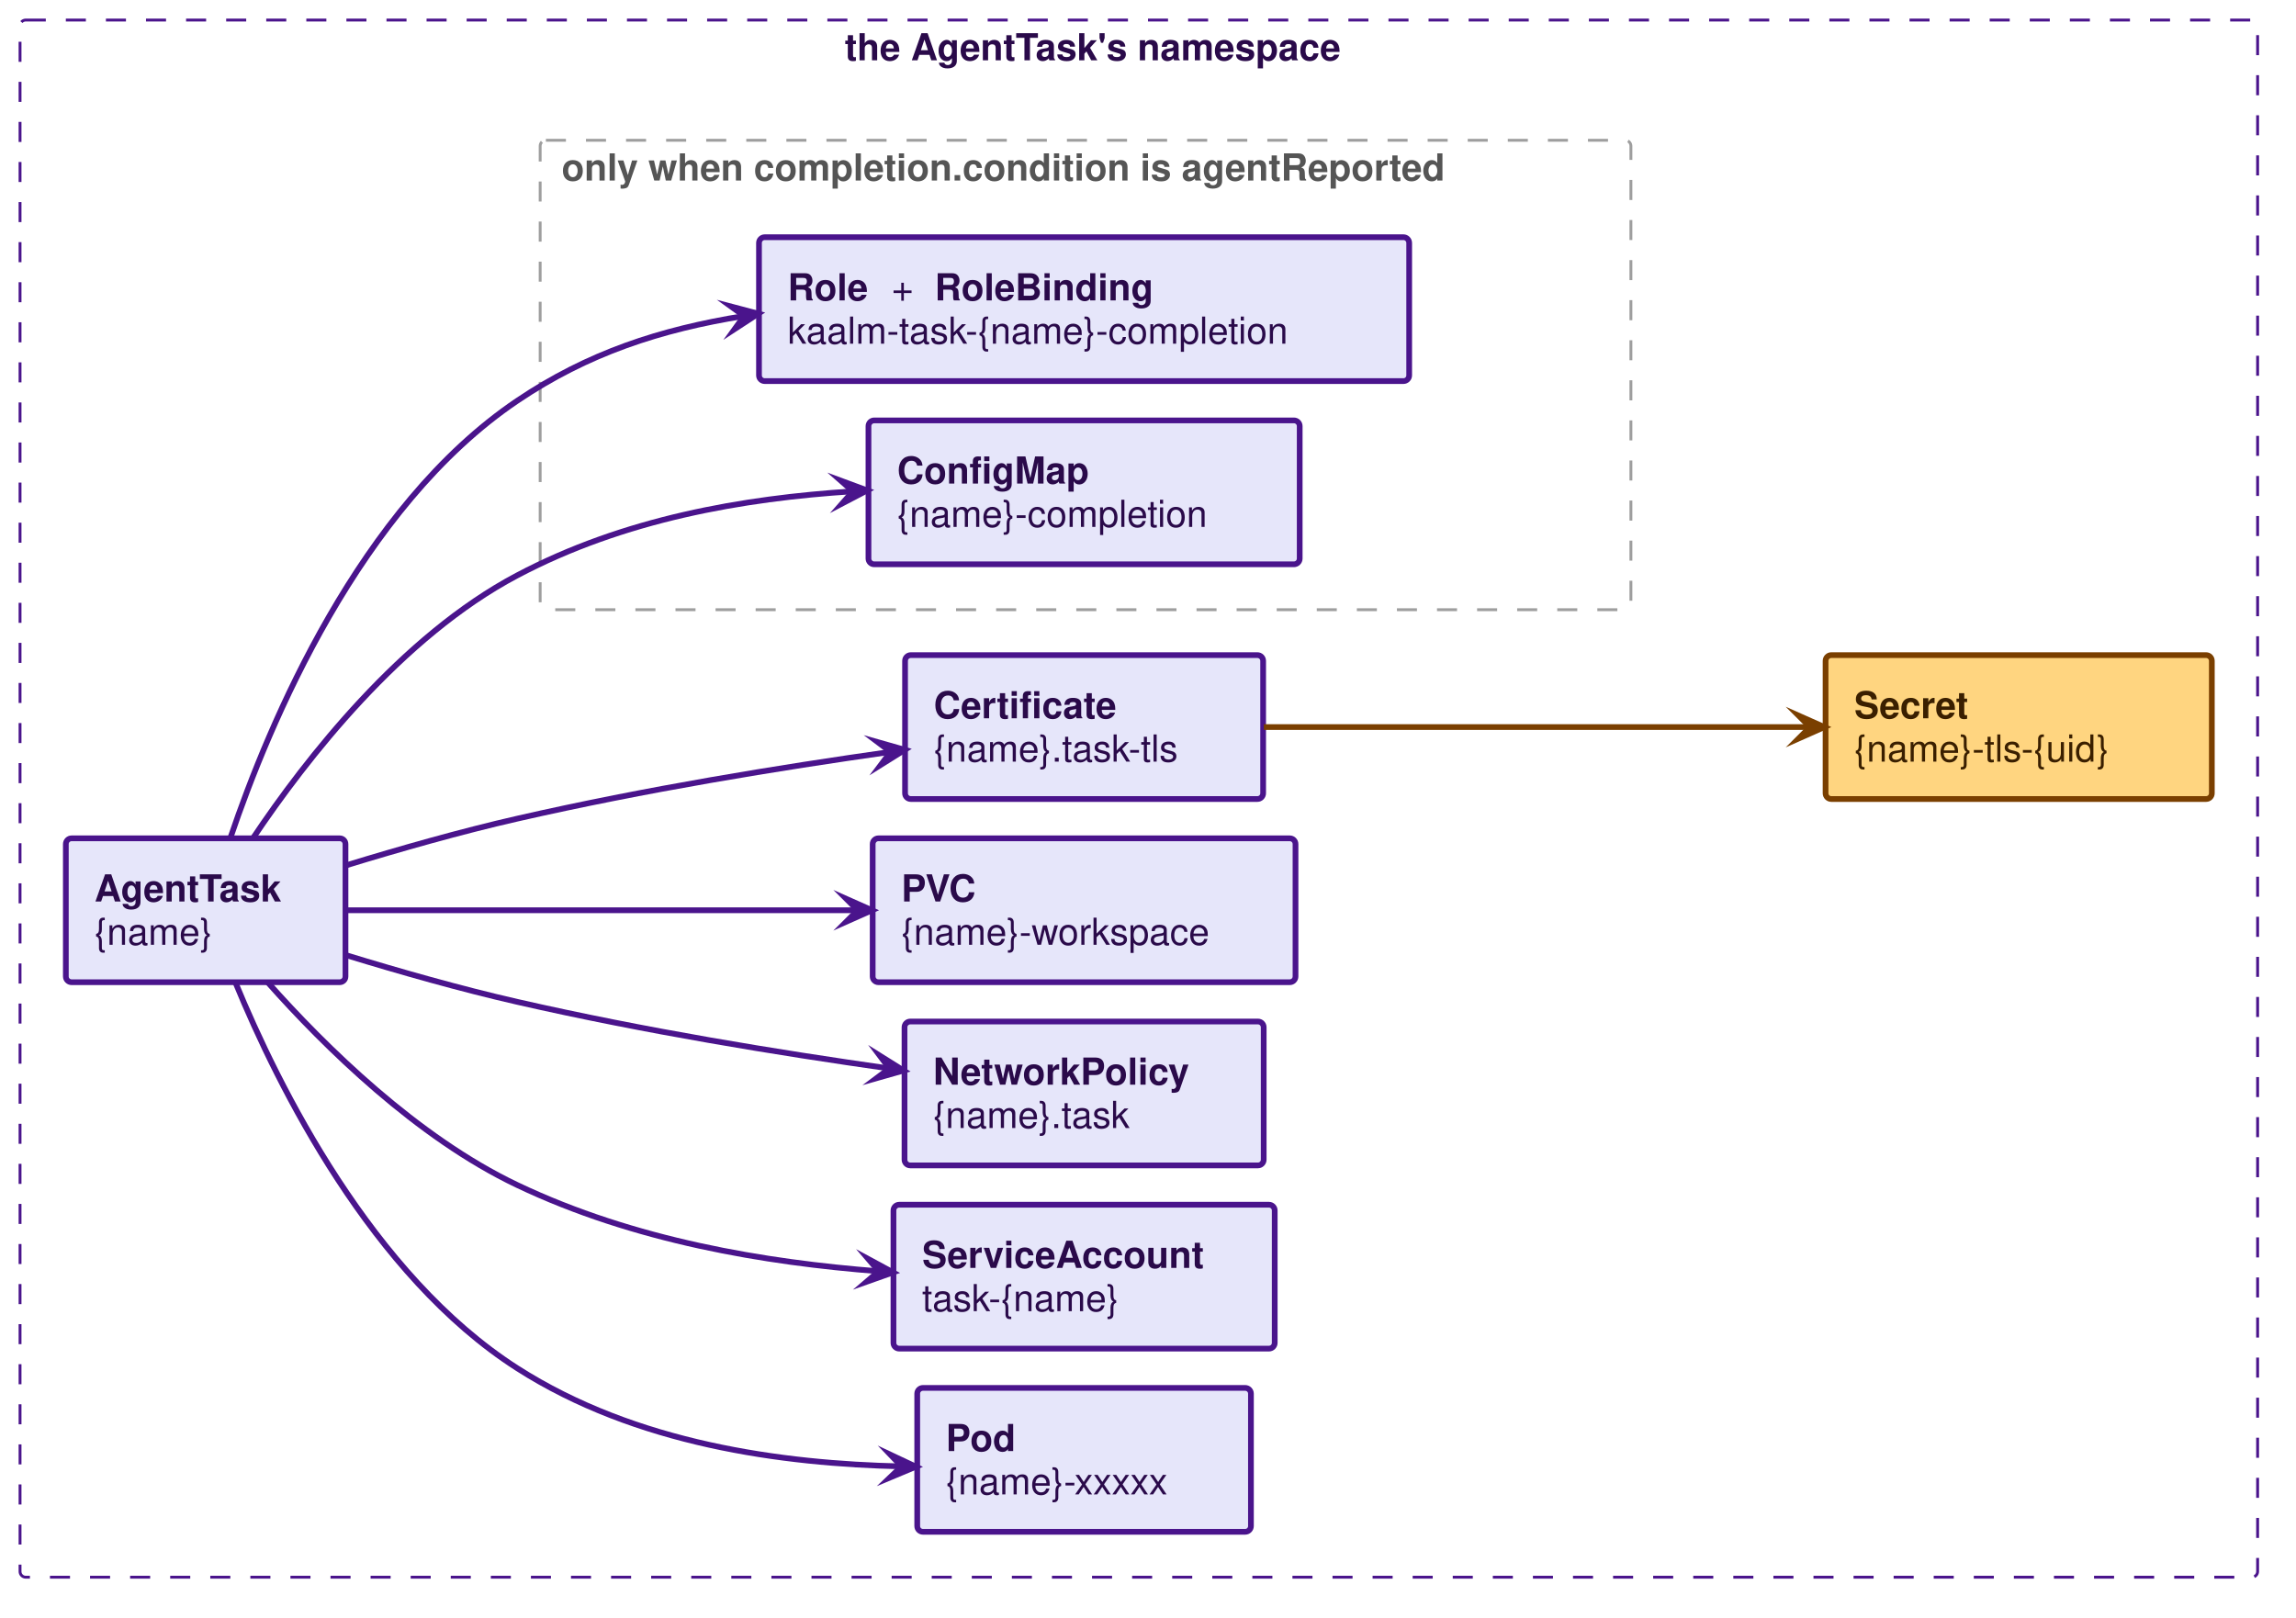
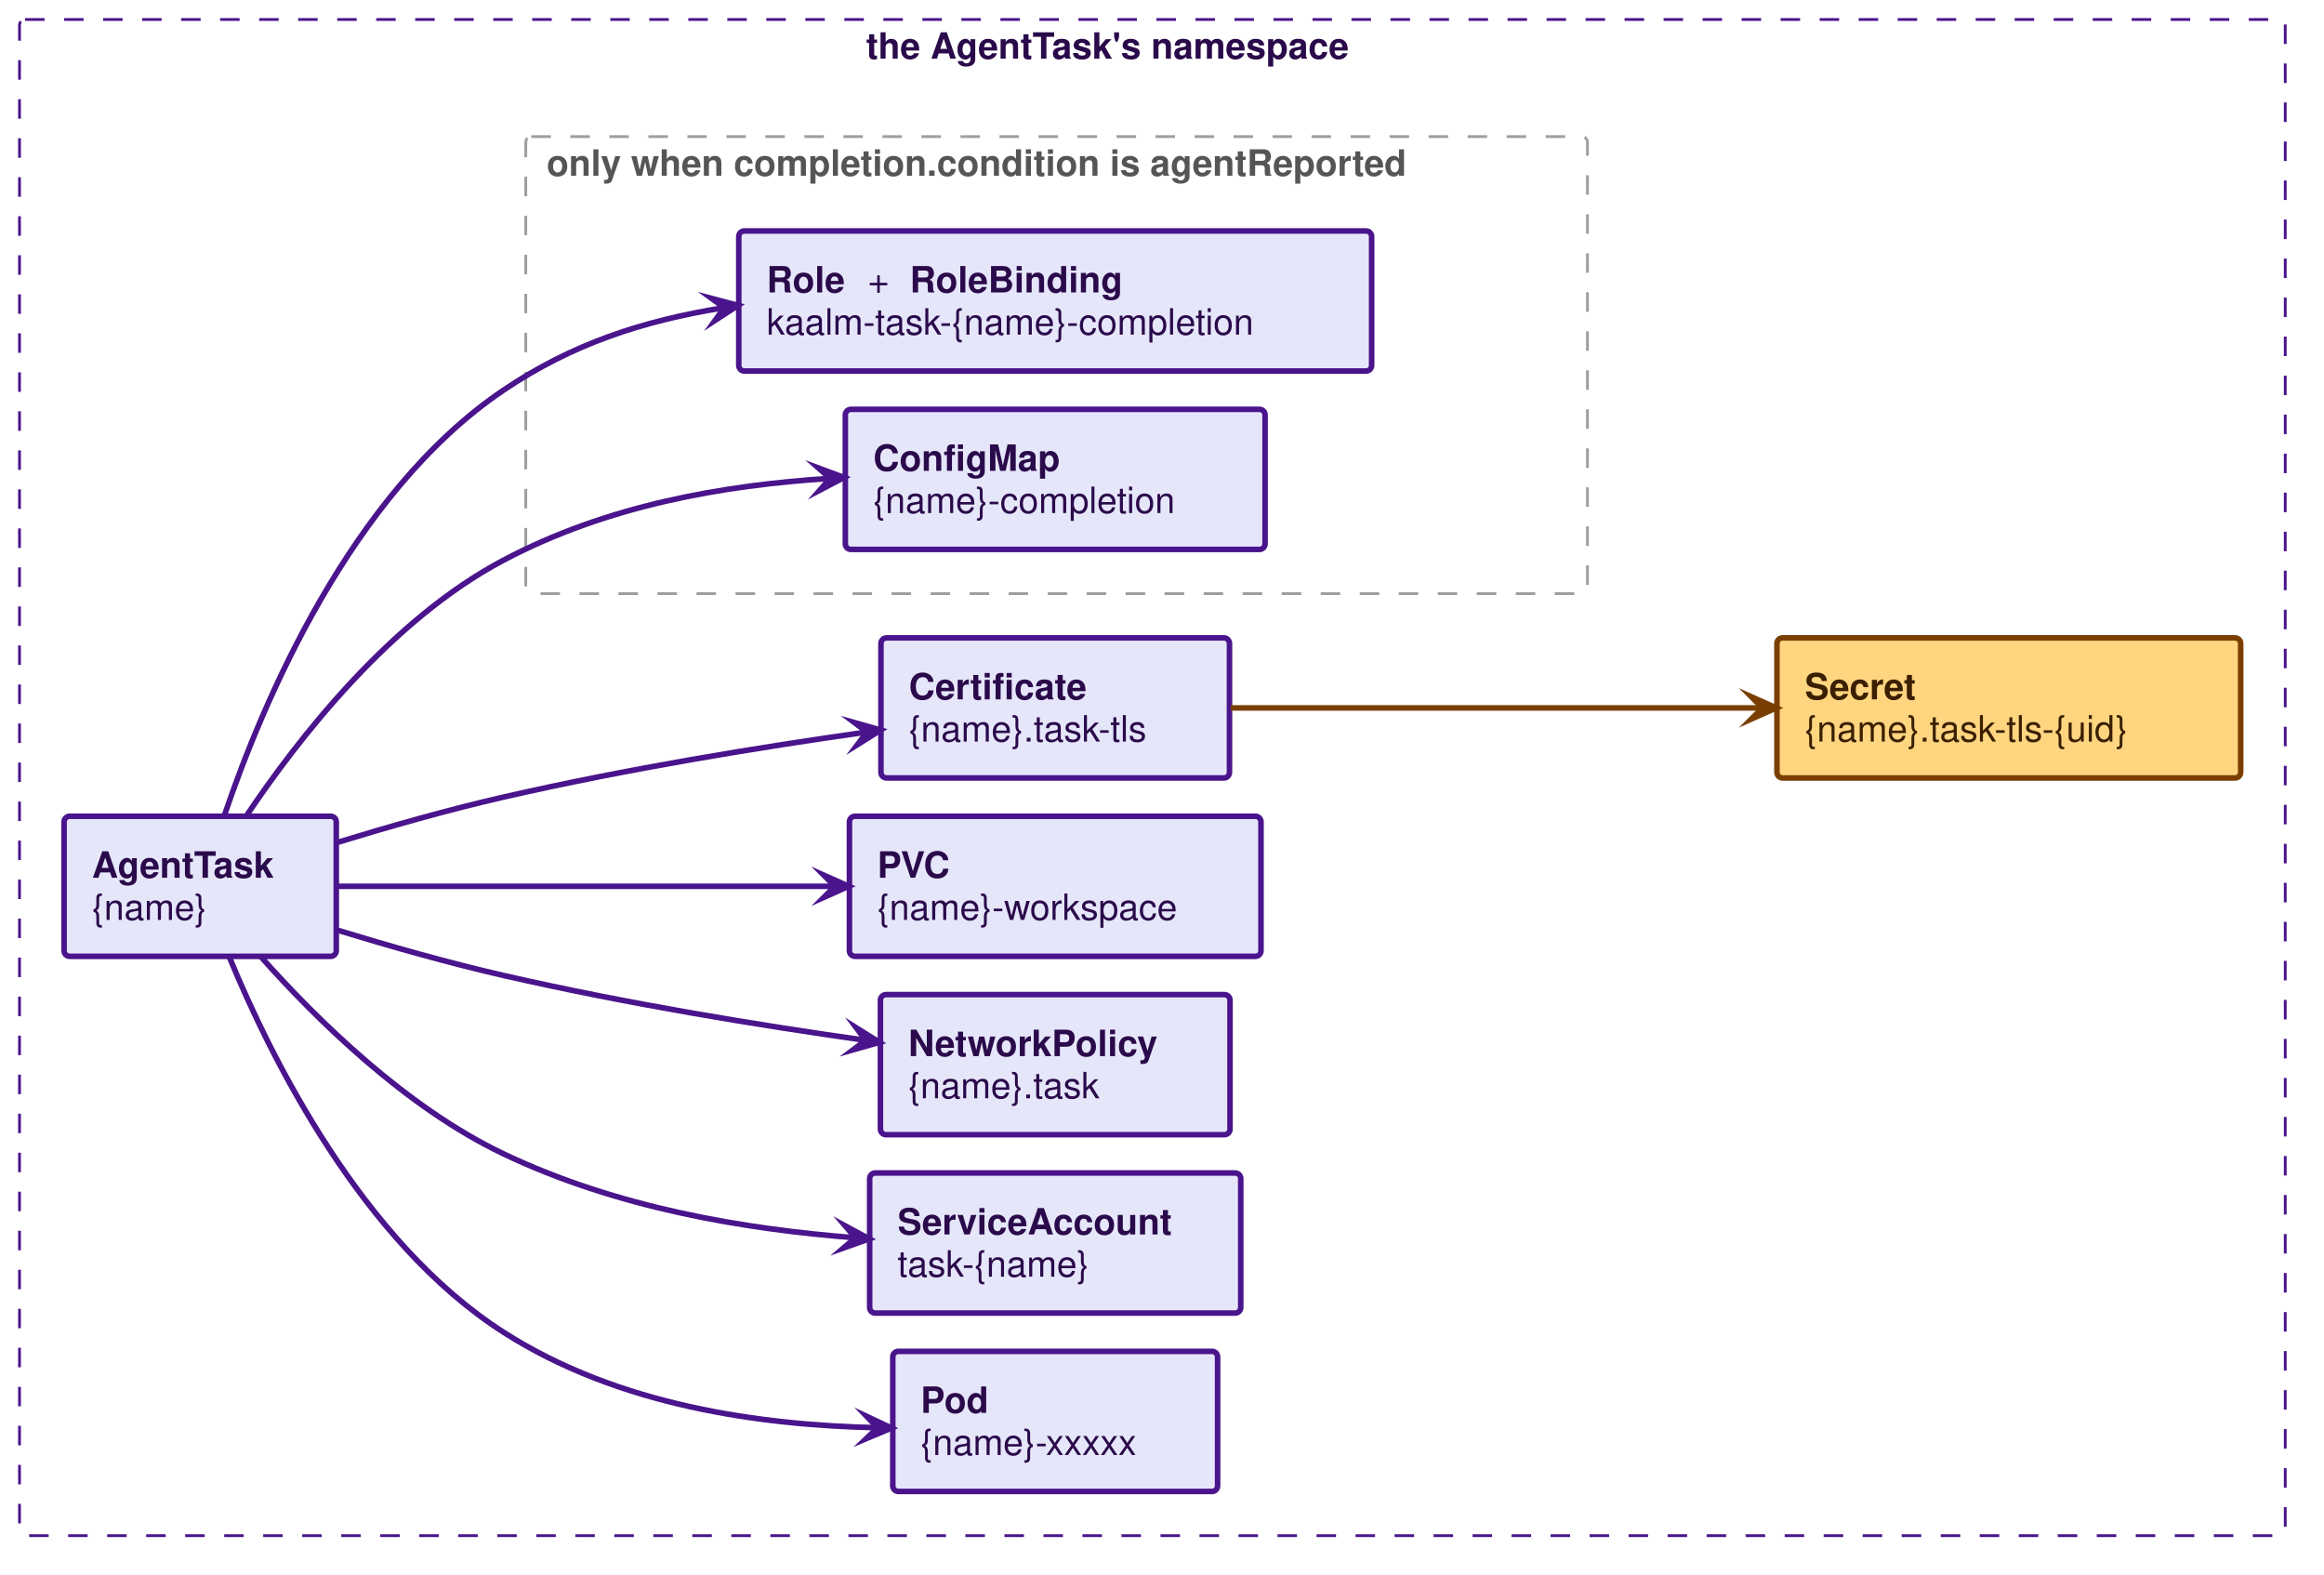
- <svg xmlns="http://www.w3.org/2000/svg" version="1.1" data-diagram-type="DESCRIPTION" style="width:802px;height:565px;" width="802px" height="565px" viewBox="0 0 802 565" zoomAndPan="magnify" preserveAspectRatio="none" contentStyleType="text/css">
+ <svg xmlns="http://www.w3.org/2000/svg" version="1.1" data-diagram-type="DESCRIPTION" style="width:834px;height:565px;" width="834px" height="565px" viewBox="0 0 834 565" zoomAndPan="magnify" preserveAspectRatio="none" contentStyleType="text/css">
  <defs />
  <g font-family="sans-serif" lengthAdjust="spacing">
    <g class="cluster" data-qualified-name="ns" id="ent0001" data-source-line="13">
-       <rect x="7" y="7" width="781.59" height="544" fill="none" style="stroke:#4A148C;stroke-width:1;stroke-dasharray:7,7;" rx="2" ry="2" />
-       <text x="295.065" y="21.067" fill="#2A0A4A" font-size="13" textLength="205.461" font-weight="700" font-family="Helvetica">the AgentTask's namespace</text>
+       <rect x="7" y="7" width="813.09" height="544" fill="none" style="stroke:#4A148C;stroke-width:1;stroke-dasharray:7,7;" rx="2" ry="2" />
+       <text x="310.815" y="21.067" fill="#2A0A4A" font-size="13" textLength="205.461" font-weight="700" font-family="Helvetica">the AgentTask's namespace</text>
    </g>
    <g class="cluster" data-qualified-name="ns.reported" id="ent0009" data-source-line="21">
      <rect x="188.68" y="49" width="381" height="164" fill="none" style="stroke:#9E9E9E;stroke-width:1;stroke-dasharray:7,7;" rx="2" ry="2" />
      <text x="196.183" y="63.067" fill="#555" font-size="13" textLength="365.993" font-weight="700" font-family="Helvetica">only when completion.condition is agentReported</text>
    </g>
    <g class="entity" data-qualified-name="ns.task" id="ent0002" data-source-line="14">
      <rect x="23" y="292.87" width="97.676" height="50.266" fill="#E6E6FA" style="stroke:#4A148C;stroke-width:2;" rx="2" ry="2" />
      <text x="33" y="314.937" fill="#2A0A4A" font-size="13" textLength="77.676" font-weight="700" font-family="Helvetica">AgentTask</text>
      <text x="33" y="330.07" fill="#2A0A4A" font-size="13" textLength="53.409" font-family="Helvetica">{name}</text>
    </g>
    <g class="entity" data-qualified-name="ns.pod" id="ent0003" data-source-line="15">
      <rect x="320.39" y="484.87" width="116.567" height="50.266" fill="#E6E6FA" style="stroke:#4A148C;stroke-width:2;" rx="2" ry="2" />
      <text x="330.39" y="506.937" fill="#2A0A4A" font-size="13" textLength="27.765" font-weight="700" font-family="Helvetica">Pod</text>
      <text x="330.39" y="522.07" fill="#2A0A4A" font-size="13" textLength="96.567" font-family="Helvetica">{name}-xxxxx</text>
    </g>
    <g class="entity" data-qualified-name="ns.sa" id="ent0004" data-source-line="16">
      <rect x="312.09" y="420.87" width="133.172" height="50.266" fill="#E6E6FA" style="stroke:#4A148C;stroke-width:2;" rx="2" ry="2" />
      <text x="322.09" y="442.937" fill="#2A0A4A" font-size="13" textLength="113.172" font-weight="700" font-family="Helvetica">ServiceAccount</text>
      <text x="322.09" y="458.07" fill="#2A0A4A" font-size="13" textLength="85.465" font-family="Helvetica">task-{name}</text>
    </g>
    <g class="entity" data-qualified-name="ns.np" id="ent0005" data-source-line="17">
      <rect x="315.95" y="356.87" width="125.46" height="50.266" fill="#E6E6FA" style="stroke:#4A148C;stroke-width:2;" rx="2" ry="2" />
      <text x="325.95" y="378.937" fill="#2A0A4A" font-size="13" textLength="105.46" font-weight="700" font-family="Helvetica">NetworkPolicy</text>
      <text x="325.95" y="394.07" fill="#2A0A4A" font-size="13" textLength="84.906" font-family="Helvetica">{name}.task</text>
    </g>
    <g class="entity" data-qualified-name="ns.pvc" id="ent0006" data-source-line="18">
      <rect x="304.83" y="292.87" width="147.696" height="50.266" fill="#E6E6FA" style="stroke:#4A148C;stroke-width:2;" rx="2" ry="2" />
      <text x="314.83" y="314.937" fill="#2A0A4A" font-size="13" textLength="29.129" font-weight="700" font-family="Helvetica">PVC</text>
      <text x="314.83" y="330.07" fill="#2A0A4A" font-size="13" textLength="127.696" font-family="Helvetica">{name}-workspace</text>
    </g>
    <g class="entity" data-qualified-name="ns.cert" id="ent0007" data-source-line="19">
      <rect x="316.14" y="228.87" width="125.079" height="50.266" fill="#E6E6FA" style="stroke:#4A148C;stroke-width:2;" rx="2" ry="2" />
      <text x="326.14" y="250.937" fill="#2A0A4A" font-size="13" textLength="77.061" font-weight="700" font-family="Helvetica">Certificate</text>
      <text x="326.14" y="266.07" fill="#2A0A4A" font-size="13" textLength="105.079" font-family="Helvetica">{name}.task-tls</text>
    </g>
    <g class="entity" data-qualified-name="ns.secret" id="ent0008" data-source-line="20">
-       <rect x="637.68" y="228.87" width="134.918" height="50.266" fill="#FFD580" style="stroke:#7A3F00;stroke-width:2;" rx="2" ry="2" />
+       <rect x="637.68" y="228.87" width="166.415" height="50.266" fill="#FFD580" style="stroke:#7A3F00;stroke-width:2;" rx="2" ry="2" />
      <text x="647.68" y="250.937" fill="#3A1F00" font-size="13" textLength="47.328" font-weight="700" font-family="Helvetica">Secret</text>
-       <text x="647.68" y="266.07" fill="#3A1F00" font-size="13" textLength="114.918" font-family="Helvetica">{name}-tls-{uid}</text>
+       <text x="647.68" y="266.07" fill="#3A1F00" font-size="13" textLength="146.415" font-family="Helvetica">{name}.task-tls-{uid}</text>
    </g>
    <g class="entity" data-qualified-name="ns.reported.cm" id="ent0010" data-source-line="22">
      <rect x="303.36" y="146.87" width="150.628" height="50.266" fill="#E6E6FA" style="stroke:#4A148C;stroke-width:2;" rx="2" ry="2" />
      <text x="313.36" y="168.937" fill="#2A0A4A" font-size="13" textLength="78.159" font-weight="700" font-family="Helvetica">ConfigMap</text>
      <text x="313.36" y="184.07" fill="#2A0A4A" font-size="13" textLength="130.628" font-family="Helvetica">{name}-completion</text>
    </g>
    <g class="entity" data-qualified-name="ns.reported.rbac" id="ent0011" data-source-line="23">
      <rect x="265.12" y="82.87" width="227.111" height="50.266" fill="#E6E6FA" style="stroke:#4A148C;stroke-width:2;" rx="2" ry="2" />
      <text x="275.12" y="104.937" fill="#2A0A4A" font-size="13" textLength="32.214" font-weight="700" font-family="Helvetica">Role</text>
      <text x="307.334" y="104.937" fill="#2A0A4A" font-size="13" font-family="Helvetica"> </text>
      <text x="311.467" y="104.937" fill="#2A0A4A" font-size="13" font-family="Helvetica">+</text>
      <text x="322.359" y="104.937" fill="#2A0A4A" font-size="13" font-family="Helvetica"> </text>
      <text x="326.492" y="104.937" fill="#2A0A4A" font-size="13" textLength="88.156" font-weight="700" font-family="Helvetica">RoleBinding</text>
      <text x="275.12" y="120.07" fill="#2A0A4A" font-size="13" textLength="207.111" font-family="Helvetica">kaalm-task-{name}-completion</text>
    </g>
    <g class="link" data-entity-1="ent0002" data-entity-2="ent0003" id="lnk12" data-source-line="27" data-link-type="dependency">
      <path d="M82.28,343.34 C97.21,379.6 129.89,445.49 180.68,478 C222.12,504.53 273.201,511.36 314.931,512.28" style="stroke:#4A148C;stroke-width:2;" fill="none" id="task-to-pod" />
      <polygon points="319.93,512.39,311.02,508.193,314.931,512.28,310.844,516.191,319.93,512.39" fill="#4A148C" style="stroke:#4A148C;stroke-width:2;stroke-linejoin:miter;stroke-miterlimit:10;" />
    </g>
    <g class="link" data-entity-1="ent0002" data-entity-2="ent0004" id="lnk13" data-source-line="28" data-link-type="dependency">
      <path d="M93.57,343.24 C113.46,365.63 145.6,397.3 180.68,414 C221.66,433.51 267.305,441.043 306.965,444.123" style="stroke:#4A148C;stroke-width:2;" fill="none" id="task-to-sa" />
      <polygon points="311.95,444.51,303.287,439.825,306.965,444.123,302.667,447.801,311.95,444.51" fill="#4A148C" style="stroke:#4A148C;stroke-width:2;stroke-linejoin:miter;stroke-miterlimit:10;" />
    </g>
    <g class="link" data-entity-1="ent0002" data-entity-2="ent0005" id="lnk14" data-source-line="29" data-link-type="dependency">
      <path d="M121.07,333.74 C139.57,339.4 160.97,345.5 180.68,350 C225.43,360.23 271.68,367.735 310.67,373.285" style="stroke:#4A148C;stroke-width:2;" fill="none" id="task-to-np" />
      <polygon points="315.62,373.99,307.274,368.762,310.67,373.285,306.146,376.682,315.62,373.99" fill="#4A148C" style="stroke:#4A148C;stroke-width:2;stroke-linejoin:miter;stroke-miterlimit:10;" />
    </g>
    <g class="link" data-entity-1="ent0002" data-entity-2="ent0006" id="lnk15" data-source-line="30" data-link-type="dependency">
      <path d="M121.14,318 C170.5,318 242.76,318 299.6,318" style="stroke:#4A148C;stroke-width:2;" fill="none" id="task-to-pvc" />
      <polygon points="304.6,318,295.6,314,299.6,318,295.6,322,304.6,318" fill="#4A148C" style="stroke:#4A148C;stroke-width:2;stroke-linejoin:miter;stroke-miterlimit:10;" />
    </g>
    <g class="link" data-entity-1="ent0002" data-entity-2="ent0007" id="lnk16" data-source-line="31" data-link-type="dependency">
      <path d="M121.07,302.26 C139.57,296.6 160.97,290.5 180.68,286 C225.6,275.73 272.07,268.192 311.11,262.652" style="stroke:#4A148C;stroke-width:2;" fill="none" id="task-to-cert" />
      <polygon points="316.06,261.95,306.587,259.254,311.11,262.652,307.711,267.175,316.06,261.95" fill="#4A148C" style="stroke:#4A148C;stroke-width:2;stroke-linejoin:miter;stroke-miterlimit:10;" />
    </g>
    <g class="link" data-entity-1="ent0002" data-entity-2="ent0010" id="lnk17" data-source-line="32" data-link-type="dependency">
      <path d="M88.42,292.73 C106.83,265.26 140.13,222.42 180.68,201 C217.97,181.29 259.46,174.099 297.92,171.639" style="stroke:#4A148C;stroke-width:2;" fill="none" id="task-to-cm" />
      <polygon points="302.91,171.32,293.673,167.903,297.92,171.639,294.184,175.886,302.91,171.32" fill="#4A148C" style="stroke:#4A148C;stroke-width:2;stroke-linejoin:miter;stroke-miterlimit:10;" />
    </g>
    <g class="link" data-entity-1="ent0002" data-entity-2="ent0011" id="lnk18" data-source-line="33" data-link-type="dependency">
      <path d="M80.55,292.5 C93.97,252.87 125.57,177.18 180.68,140 C205.31,123.38 230.604,115.106 259.924,110.376" style="stroke:#4A148C;stroke-width:2;" fill="none" id="task-to-rbac" />
      <polygon points="264.86,109.58,255.338,107.064,259.924,110.376,256.612,114.962,264.86,109.58" fill="#4A148C" style="stroke:#4A148C;stroke-width:2;stroke-linejoin:miter;stroke-miterlimit:10;" />
    </g>
    <g class="link" data-entity-1="ent0007" data-entity-2="ent0008" id="lnk19" data-source-line="34" data-link-type="dependency">
-       <path d="M441.47,254 C497.46,254 574.75,254 632.26,254" style="stroke:#7A3F00;stroke-width:2;" fill="none" id="cert-to-secret" />
-       <polygon points="637.26,254,628.26,250,632.26,254,628.26,258,637.26,254" fill="#7A3F00" style="stroke:#7A3F00;stroke-width:2;stroke-linejoin:miter;stroke-miterlimit:10;" />
+       <path d="M441.68,254 C496.59,254 572.16,254 632.48,254" style="stroke:#7A3F00;stroke-width:2;" fill="none" id="cert-to-secret" />
+       <polygon points="637.48,254,628.48,250,632.48,254,628.48,258,637.48,254" fill="#7A3F00" style="stroke:#7A3F00;stroke-width:2;stroke-linejoin:miter;stroke-miterlimit:10;" />
    </g>
  </g>
</svg>
